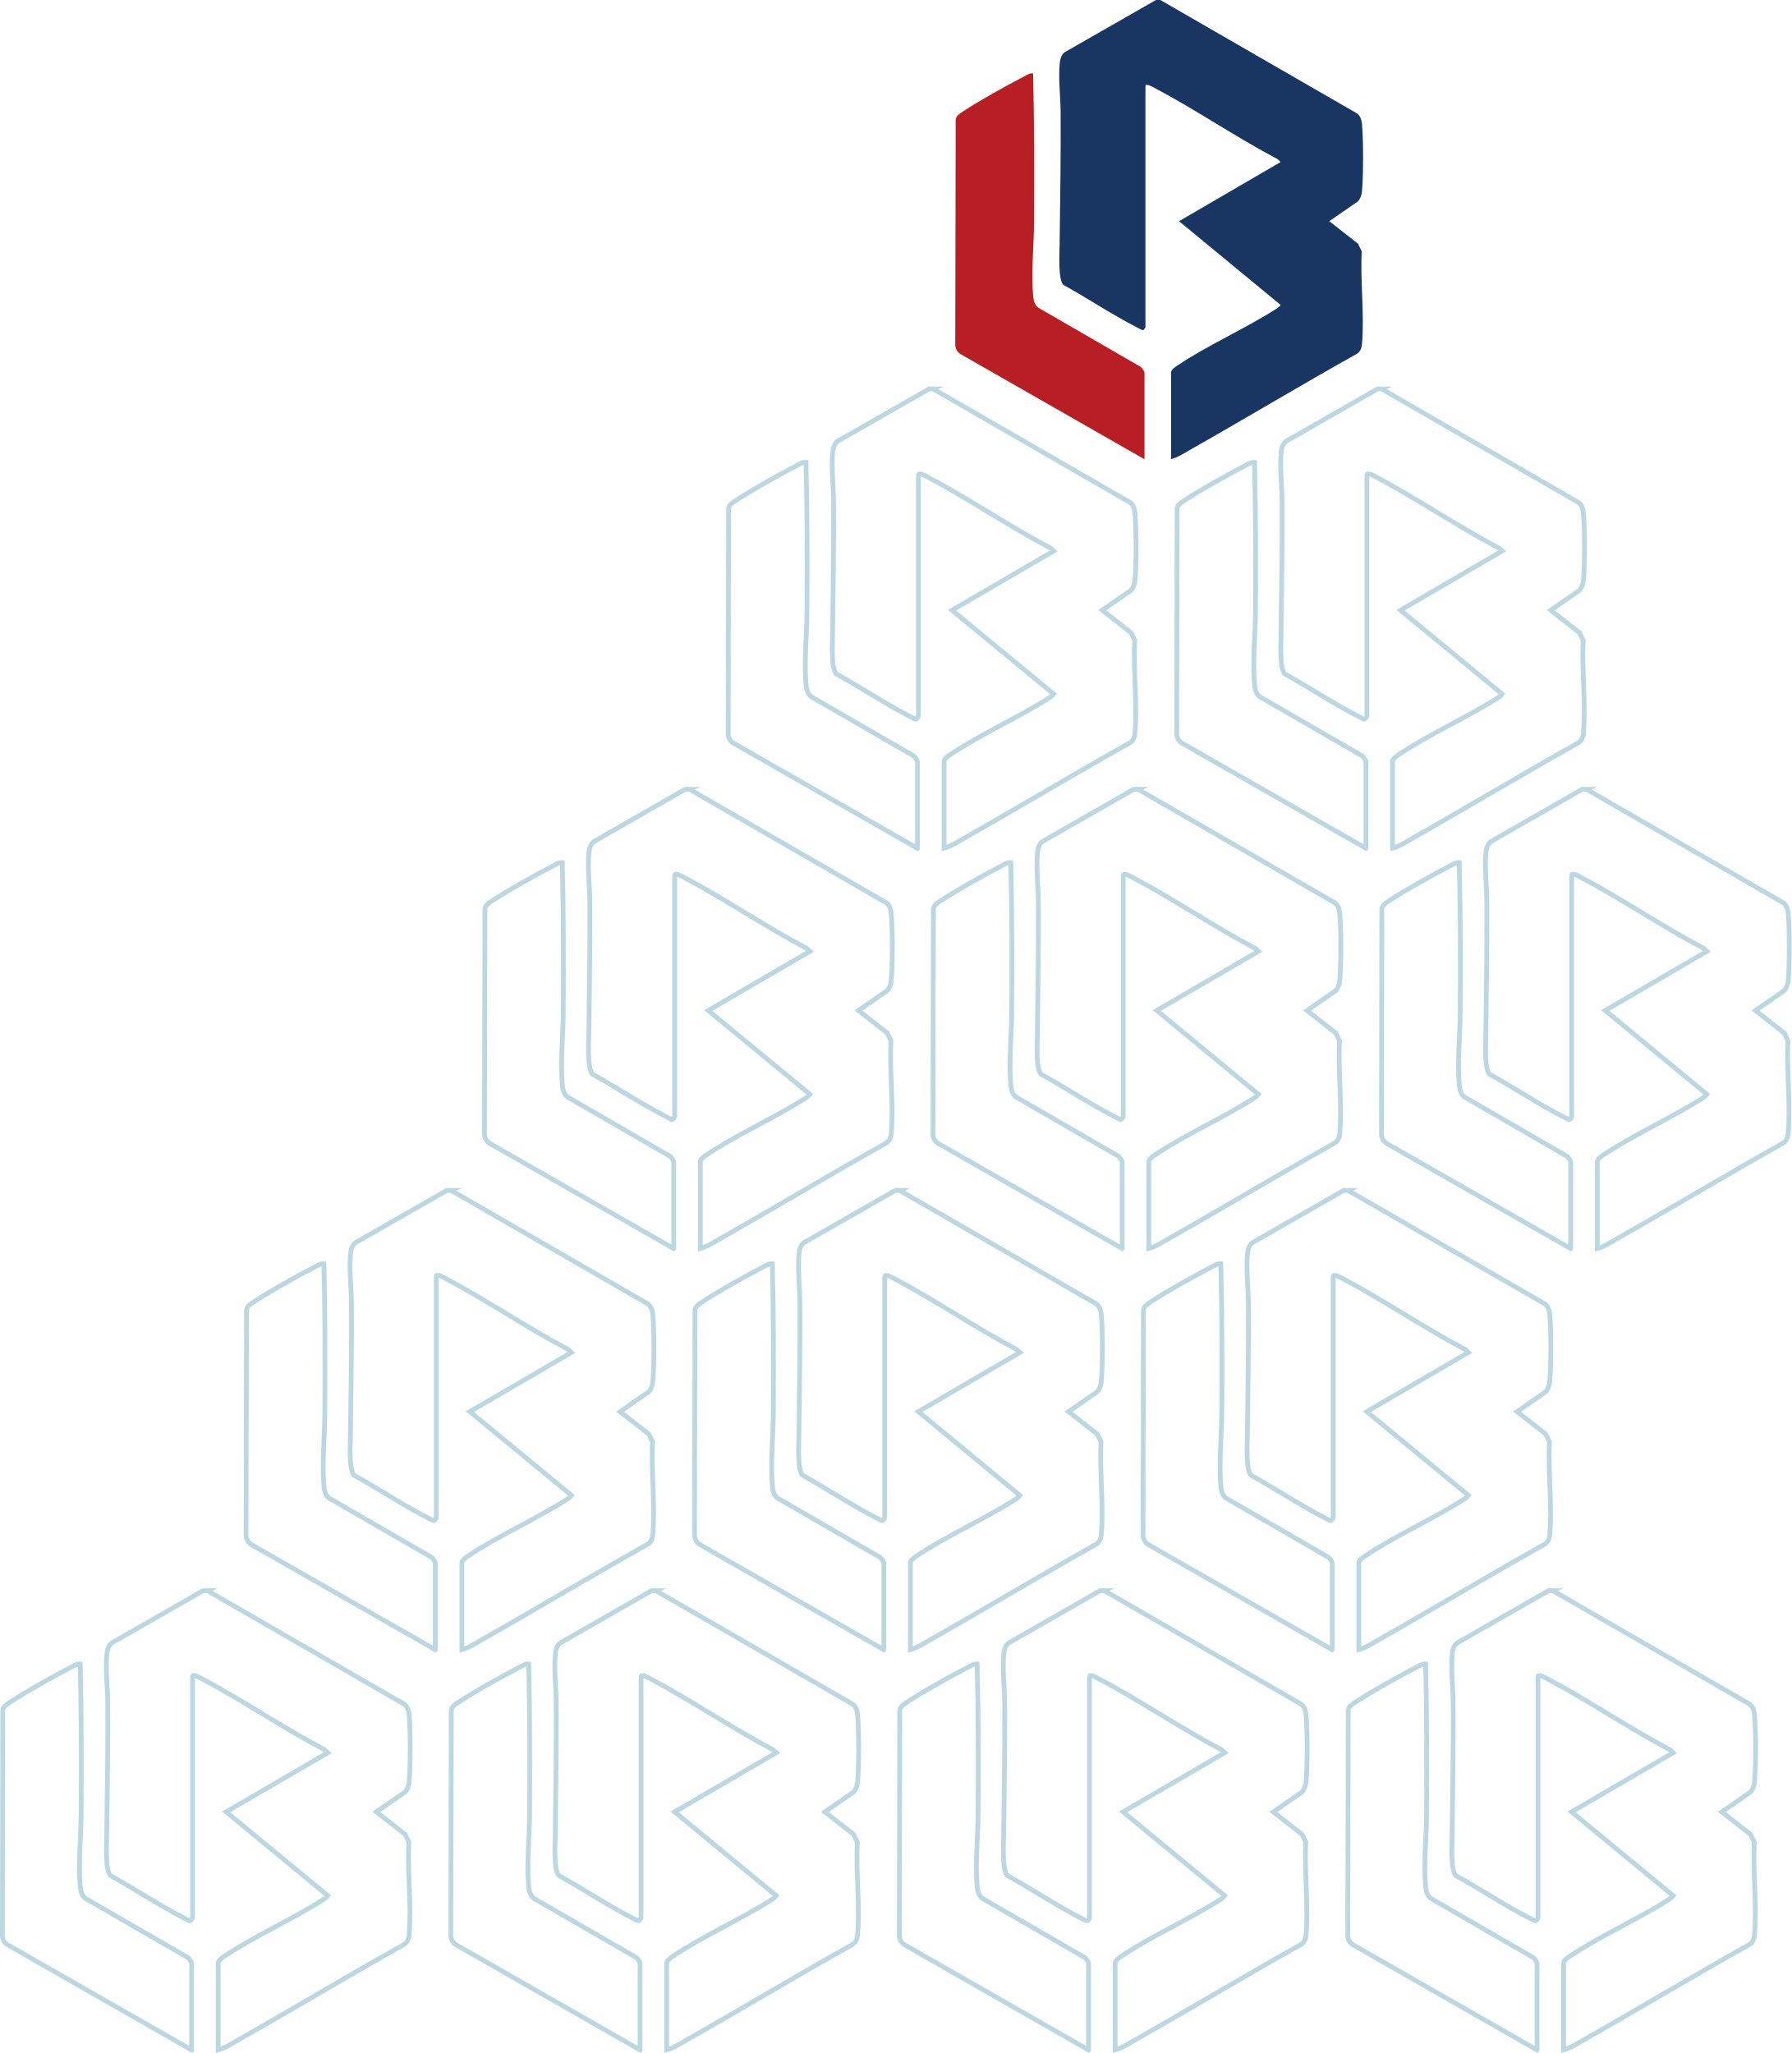
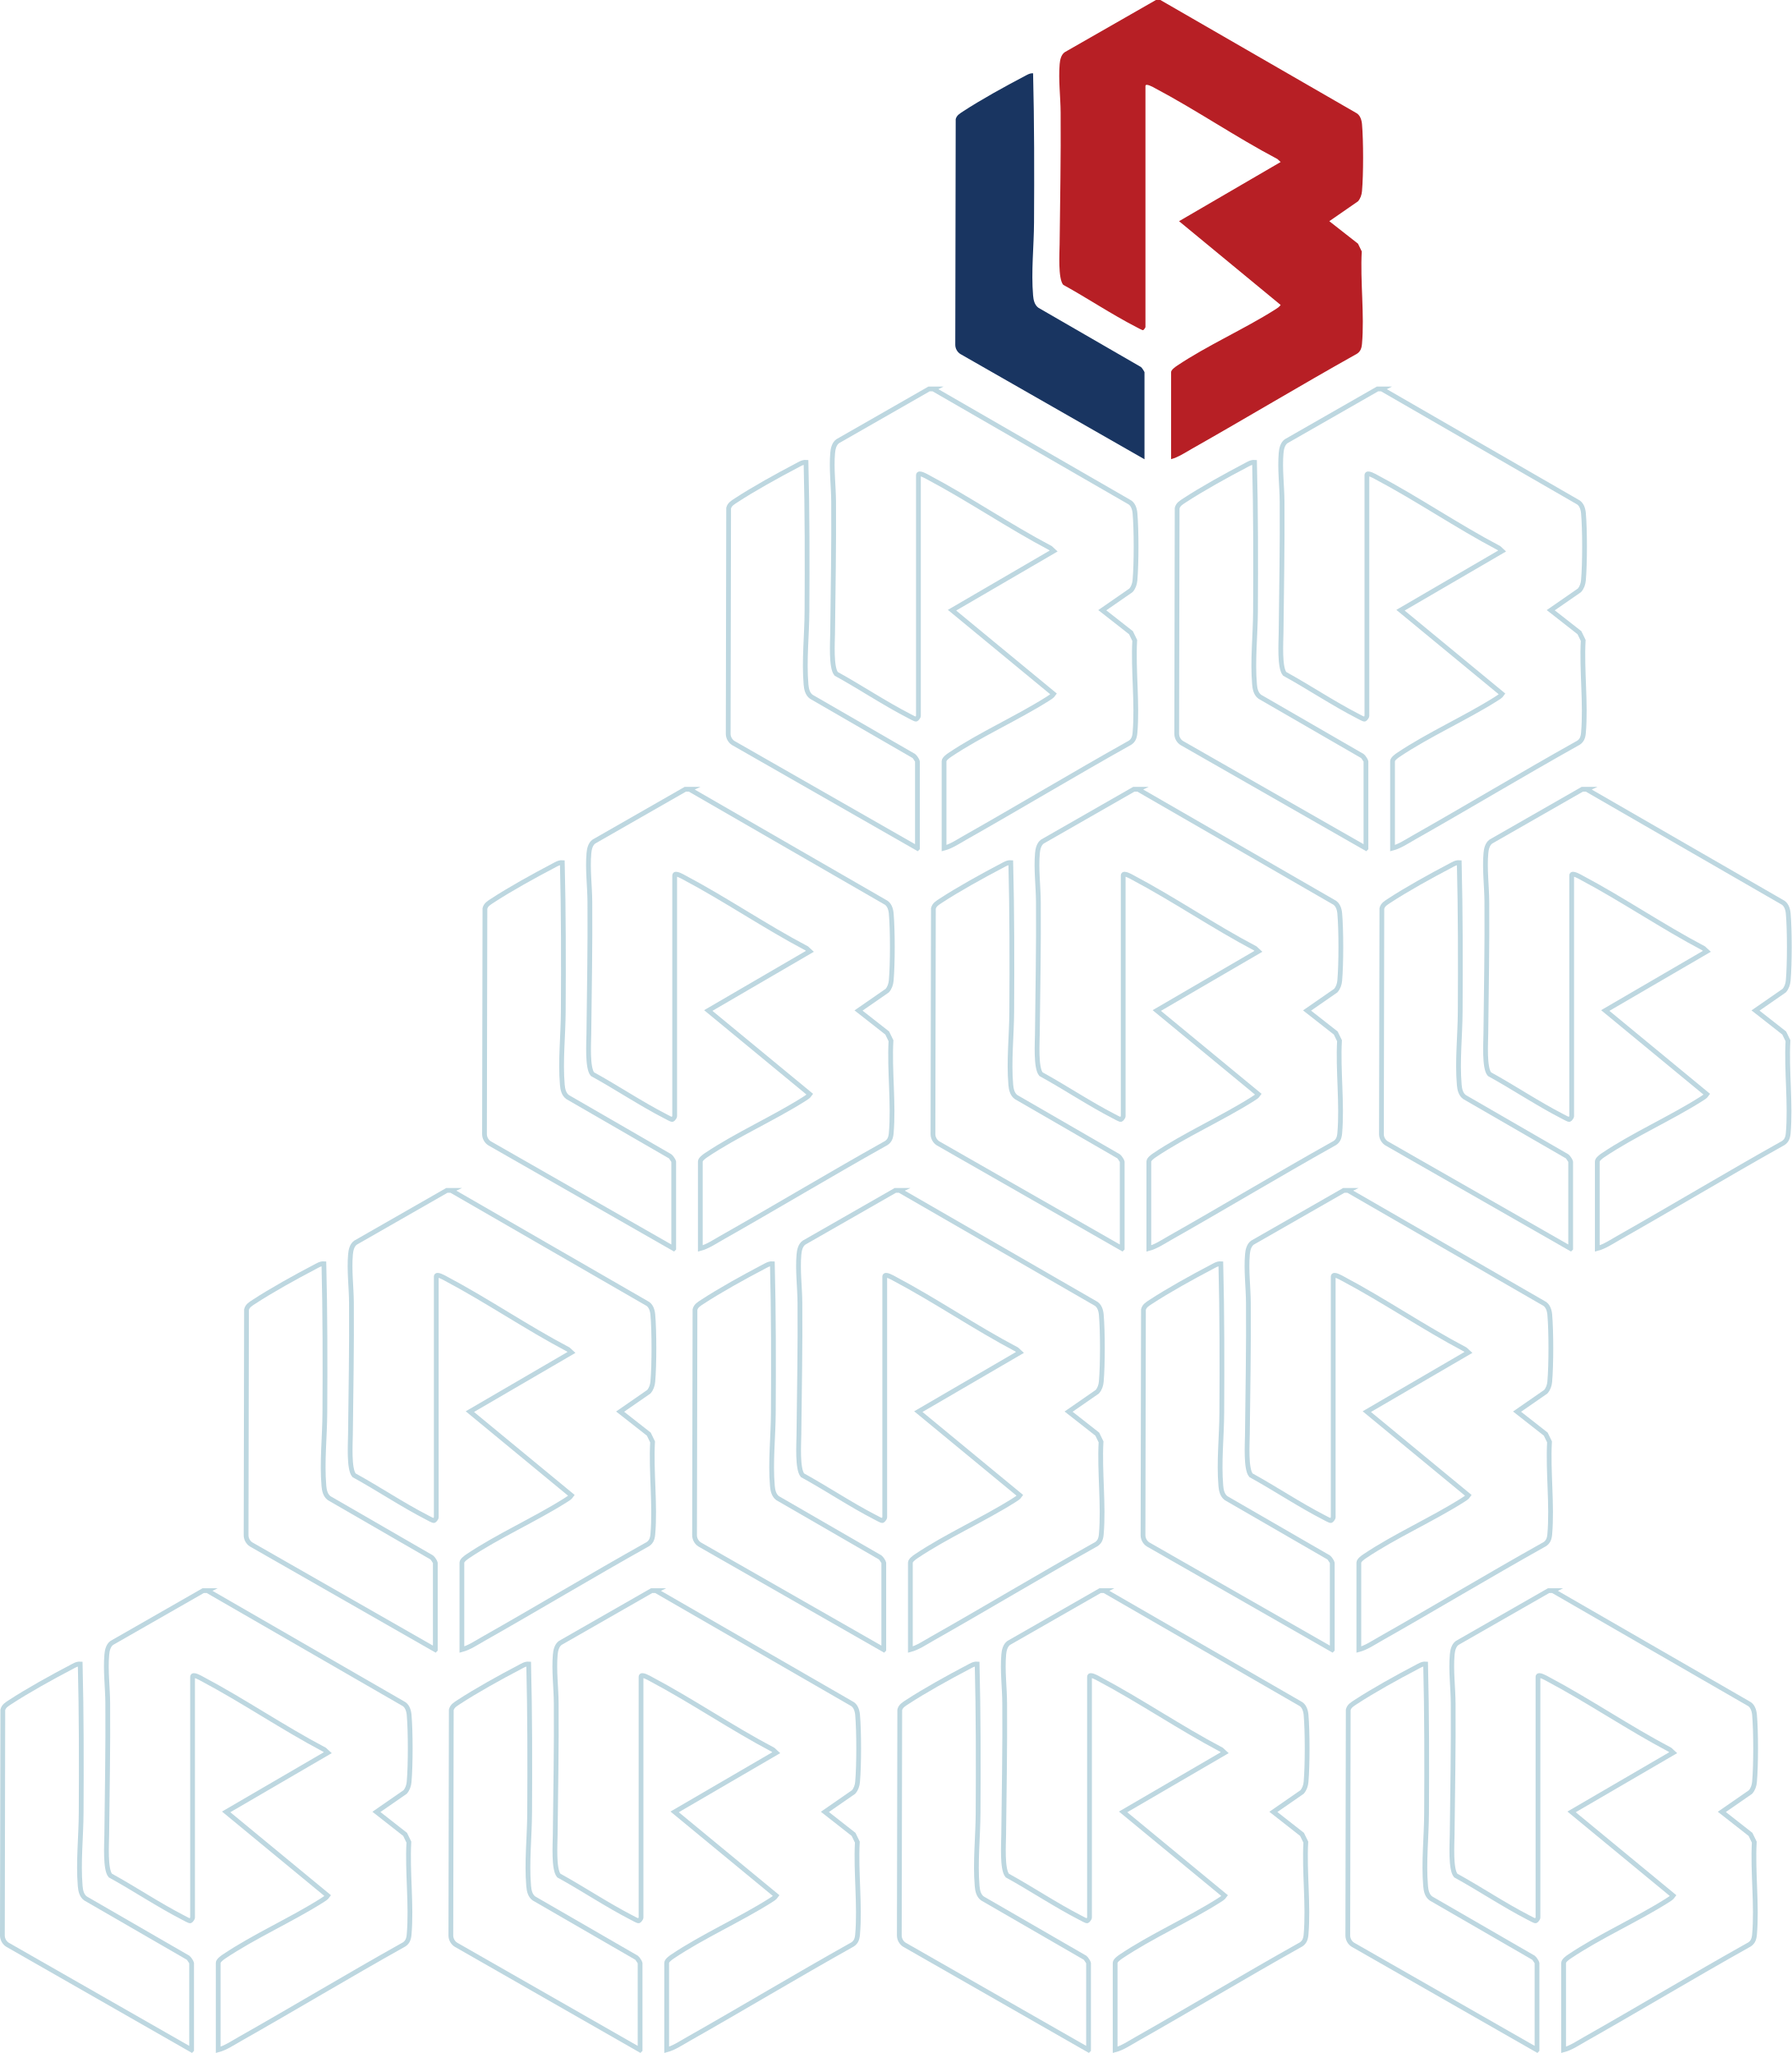
<svg xmlns="http://www.w3.org/2000/svg" id="Layer_1" viewBox="0 0 375.97 430.85">
  <defs>
-     <style>.cls-1{fill:#193561;}.cls-2{fill:none;stroke:#bdd7e0;stroke-miterlimit:10;}.cls-3{fill:#b71f25;}</style>
+     <style>.cls-1{fill:#b71f25;}.cls-2{fill:none;stroke:#bdd7e0;stroke-miterlimit:10;}.cls-3{fill:#193561;}</style>
  </defs>
  <path class="cls-2" d="M43.54,333.83l40.98,23.64c.91.42,1.24,1.46,1.33,2.39.31,3.53.31,10.58,0,14.1-.07.77-.32,1.53-.84,2.12l-6.02,4.17,6.02,4.72.79,1.62c-.34,6.25.59,13.26.05,19.42-.1,1.09-.42,1.79-1.43,2.27-11.49,6.44-22.78,13.23-34.24,19.72-1.39.79-2.87,1.79-4.39,2.19v-18.25c0-.48.86-1.1,1.24-1.35,6.33-4.25,14.01-7.64,20.52-11.75.44-.28.92-.55,1.23-1.01l-21.32-17.58,21.32-12.42-.67-.62c-8.75-4.61-16.99-10.27-25.72-14.89-.22-.12-1.98-1.15-1.98-.43v50.6c0,.07-.35.6-.49.63-.17.04-1.23-.55-1.5-.69-5.18-2.67-10.17-6.02-15.27-8.83-1.11-1.32-.77-6.63-.75-8.53.1-9.18.28-18.41.21-27.62-.02-3.33-.49-6.84-.2-10.19.07-.86.3-1.93,1.05-2.47l19.17-10.97h.93Z" />
  <path class="cls-2" d="M40.2,430.21L1.56,408.12c-.63-.4-1.05-1.14-1.06-1.9l.09-47.38c.2-.82.88-1.19,1.53-1.62,3.62-2.38,8.86-5.28,12.73-7.3.62-.32,1.25-.76,1.98-.71.26,10.38.26,20.83.2,31.24-.02,5.02-.63,10.36-.2,15.38.08.95.3,2,1.12,2.59l21.51,12.43c.2.12.75,1,.75,1.1v18.25h0Z" />
  <path class="cls-2" d="M137.65,333.83l40.98,23.64c.91.42,1.24,1.46,1.33,2.39.31,3.53.31,10.58,0,14.1-.07.77-.32,1.53-.84,2.12l-6.02,4.17,6.02,4.72.79,1.62c-.34,6.25.59,13.26.05,19.42-.1,1.09-.42,1.79-1.43,2.27-11.49,6.44-22.78,13.23-34.24,19.72-1.39.79-2.87,1.79-4.39,2.19v-18.25c0-.48.86-1.1,1.24-1.35,6.33-4.25,14.01-7.64,20.52-11.75.44-.28.92-.55,1.23-1.01l-21.32-17.58,21.32-12.42-.67-.62c-8.75-4.61-16.99-10.27-25.72-14.89-.22-.12-1.98-1.15-1.98-.43v50.6c0,.07-.35.6-.49.63-.17.04-1.23-.55-1.5-.69-5.18-2.67-10.17-6.02-15.27-8.83-1.11-1.32-.77-6.63-.75-8.53.1-9.18.28-18.41.21-27.62-.02-3.33-.49-6.84-.2-10.19.07-.86.3-1.93,1.05-2.47l19.17-10.97h.93Z" />
  <path class="cls-2" d="M134.31,430.21l-38.64-22.09c-.63-.4-1.05-1.14-1.06-1.9l.09-47.38c.2-.82.88-1.19,1.53-1.62,3.62-2.38,8.86-5.28,12.73-7.3.62-.32,1.25-.76,1.98-.71.26,10.38.26,20.83.2,31.24-.02,5.02-.63,10.36-.2,15.38.08.95.3,2,1.12,2.59l21.51,12.43c.2.12.75,1,.75,1.1v18.25h0Z" />
  <path class="cls-2" d="M325.87,333.83l40.98,23.64c.91.42,1.24,1.46,1.33,2.39.31,3.53.31,10.58,0,14.1-.07.77-.32,1.53-.84,2.12l-6.02,4.17,6.02,4.72.79,1.62c-.34,6.25.59,13.26.05,19.42-.1,1.09-.42,1.79-1.43,2.27-11.49,6.44-22.78,13.23-34.24,19.72-1.39.79-2.87,1.79-4.39,2.19v-18.25c0-.48.86-1.1,1.24-1.35,6.33-4.25,14.01-7.64,20.52-11.75.44-.28.92-.55,1.23-1.01l-21.32-17.58,21.32-12.42-.67-.62c-8.75-4.61-16.99-10.27-25.72-14.89-.22-.12-1.98-1.15-1.98-.43v50.6c0,.07-.35.6-.49.63-.17.04-1.23-.55-1.5-.69-5.18-2.67-10.17-6.02-15.27-8.83-1.11-1.32-.77-6.63-.75-8.53.1-9.18.28-18.41.21-27.62-.02-3.33-.49-6.84-.2-10.19.07-.86.3-1.93,1.05-2.47l19.17-10.97h.93Z" />
  <path class="cls-2" d="M322.53,430.21l-38.64-22.09c-.63-.4-1.05-1.14-1.06-1.9l.09-47.38c.2-.82.88-1.19,1.53-1.62,3.62-2.38,8.86-5.28,12.73-7.3.62-.32,1.25-.76,1.98-.71.26,10.38.26,20.83.2,31.24-.02,5.02-.63,10.36-.2,15.38.08.95.3,2,1.12,2.59l21.51,12.43c.2.12.75,1,.75,1.1v18.25h0Z" />
  <path class="cls-2" d="M231.76,333.83l40.98,23.64c.91.42,1.24,1.46,1.33,2.39.31,3.53.31,10.58,0,14.1-.07.77-.32,1.53-.84,2.12l-6.02,4.17,6.02,4.72.79,1.62c-.34,6.25.59,13.26.05,19.42-.1,1.09-.42,1.79-1.43,2.27-11.49,6.44-22.78,13.23-34.24,19.72-1.39.79-2.87,1.79-4.39,2.19v-18.25c0-.48.86-1.1,1.24-1.35,6.33-4.25,14.01-7.64,20.52-11.75.44-.28.92-.55,1.23-1.01l-21.32-17.58,21.32-12.42-.67-.62c-8.75-4.61-16.99-10.27-25.72-14.89-.22-.12-1.98-1.15-1.98-.43v50.6c0,.07-.35.6-.49.63-.17.04-1.23-.55-1.5-.69-5.18-2.67-10.17-6.02-15.27-8.83-1.11-1.32-.77-6.63-.75-8.53.1-9.18.28-18.41.21-27.62-.02-3.33-.49-6.84-.2-10.19.07-.86.3-1.93,1.05-2.47l19.17-10.97h.93Z" />
  <path class="cls-2" d="M228.42,430.21l-38.64-22.09c-.63-.4-1.05-1.14-1.06-1.9l.09-47.38c.2-.82.88-1.19,1.53-1.62,3.62-2.38,8.86-5.28,12.73-7.3.62-.32,1.25-.76,1.98-.71.26,10.38.26,20.83.2,31.24-.02,5.02-.63,10.36-.2,15.38.08.95.3,2,1.12,2.59l21.51,12.43c.2.12.75,1,.75,1.1v18.25h0Z" />
  <path class="cls-2" d="M94.68,249.83l40.98,23.64c.91.42,1.24,1.46,1.33,2.39.31,3.53.31,10.58,0,14.1-.07.77-.32,1.53-.84,2.12l-6.02,4.17,6.02,4.72.79,1.62c-.34,6.25.59,13.26.05,19.42-.1,1.09-.42,1.79-1.43,2.27-11.49,6.44-22.78,13.23-34.24,19.72-1.39.79-2.87,1.79-4.39,2.19v-18.25c0-.48.86-1.1,1.24-1.35,6.33-4.25,14.01-7.64,20.52-11.75.44-.28.92-.55,1.23-1.01l-21.32-17.58,21.32-12.42-.67-.62c-8.75-4.61-16.99-10.27-25.72-14.89-.22-.12-1.98-1.15-1.98-.43v50.6c0,.07-.35.6-.49.63-.17.04-1.23-.55-1.5-.69-5.18-2.67-10.17-6.02-15.27-8.83-1.11-1.32-.77-6.63-.75-8.53.1-9.18.28-18.41.21-27.62-.02-3.33-.49-6.84-.2-10.19.07-.86.3-1.93,1.05-2.47l19.17-10.97h.93Z" />
  <path class="cls-2" d="M91.34,346.21l-38.64-22.09c-.63-.4-1.05-1.14-1.06-1.9l.09-47.38c.2-.82.88-1.19,1.53-1.62,3.62-2.38,8.86-5.28,12.73-7.3.62-.32,1.25-.76,1.98-.71.26,10.38.26,20.83.2,31.24-.02,5.02-.63,10.36-.2,15.38.08.95.3,2,1.12,2.59l21.51,12.43c.2.12.75,1,.75,1.1v18.25h0Z" />
  <path class="cls-2" d="M188.79,249.83l40.98,23.64c.91.42,1.24,1.46,1.33,2.39.31,3.53.31,10.58,0,14.1-.07.77-.32,1.53-.84,2.12l-6.02,4.17,6.02,4.72.79,1.62c-.34,6.25.59,13.26.05,19.42-.1,1.09-.42,1.79-1.43,2.27-11.49,6.44-22.78,13.23-34.24,19.72-1.39.79-2.87,1.79-4.39,2.19v-18.25c0-.48.86-1.1,1.24-1.35,6.33-4.25,14.01-7.64,20.52-11.75.44-.28.92-.55,1.23-1.01l-21.32-17.58,21.32-12.42-.67-.62c-8.75-4.61-16.99-10.27-25.72-14.89-.22-.12-1.98-1.15-1.98-.43v50.6c0,.07-.35.6-.49.63-.17.04-1.23-.55-1.5-.69-5.18-2.67-10.17-6.02-15.27-8.83-1.11-1.32-.77-6.63-.75-8.53.1-9.18.28-18.41.21-27.62-.02-3.33-.49-6.84-.2-10.19.07-.86.3-1.93,1.05-2.47l19.17-10.97h.93Z" />
  <path class="cls-2" d="M185.45,346.21l-38.64-22.09c-.63-.4-1.05-1.14-1.06-1.9l.09-47.38c.2-.82.88-1.19,1.53-1.62,3.62-2.38,8.86-5.28,12.73-7.3.62-.32,1.25-.76,1.98-.71.26,10.38.26,20.83.2,31.24-.02,5.02-.63,10.36-.2,15.38.08.95.3,2,1.12,2.59l21.51,12.43c.2.12.75,1,.75,1.1v18.25h0Z" />
  <path class="cls-2" d="M282.9,249.83l40.98,23.64c.91.42,1.24,1.46,1.33,2.39.31,3.53.31,10.58,0,14.1-.07.77-.32,1.53-.84,2.12l-6.02,4.17,6.02,4.72.79,1.62c-.34,6.25.59,13.26.05,19.42-.1,1.09-.42,1.79-1.43,2.27-11.49,6.44-22.78,13.23-34.24,19.72-1.39.79-2.87,1.79-4.39,2.19v-18.25c0-.48.86-1.1,1.24-1.35,6.33-4.25,14.01-7.64,20.52-11.75.44-.28.92-.55,1.23-1.01l-21.32-17.58,21.32-12.42-.67-.62c-8.75-4.61-16.99-10.27-25.72-14.89-.22-.12-1.98-1.15-1.98-.43v50.6c0,.07-.35.6-.49.63-.17.04-1.23-.55-1.5-.69-5.18-2.67-10.17-6.02-15.27-8.83-1.11-1.32-.77-6.63-.75-8.53.1-9.18.28-18.41.21-27.62-.02-3.33-.49-6.84-.2-10.19.07-.86.3-1.93,1.05-2.47l19.17-10.97h.93Z" />
  <path class="cls-2" d="M279.56,346.21l-38.64-22.09c-.63-.4-1.05-1.14-1.06-1.9l.09-47.38c.2-.82.88-1.19,1.53-1.62,3.62-2.38,8.86-5.28,12.73-7.3.62-.32,1.25-.76,1.98-.71.26,10.38.26,20.83.2,31.24-.02,5.02-.63,10.36-.2,15.38.08.95.3,2,1.12,2.59l21.51,12.43c.2.12.75,1,.75,1.1v18.25h0Z" />
  <path class="cls-2" d="M144.71,165.65l40.98,23.64c.91.42,1.24,1.46,1.33,2.39.31,3.53.31,10.58,0,14.1-.07.77-.32,1.53-.84,2.12l-6.02,4.17,6.02,4.72.79,1.62c-.34,6.25.59,13.26.05,19.42-.1,1.09-.42,1.79-1.43,2.27-11.49,6.44-22.78,13.23-34.24,19.72-1.39.79-2.87,1.79-4.39,2.19v-18.25c0-.48.86-1.1,1.24-1.35,6.33-4.25,14.01-7.64,20.52-11.75.44-.28.92-.55,1.23-1.01l-21.32-17.58,21.32-12.42-.67-.62c-8.75-4.61-16.99-10.27-25.72-14.89-.22-.12-1.98-1.15-1.98-.43v50.6c0,.07-.35.6-.49.63-.17.04-1.23-.55-1.5-.69-5.18-2.67-10.17-6.02-15.27-8.83-1.11-1.32-.77-6.63-.75-8.53.1-9.18.28-18.41.21-27.62-.02-3.33-.49-6.84-.2-10.19.07-.86.3-1.93,1.05-2.47l19.17-10.97h.93Z" />
  <path class="cls-2" d="M141.37,262.03l-38.64-22.09c-.63-.4-1.05-1.14-1.06-1.9l.09-47.38c.2-.82.88-1.19,1.53-1.62,3.62-2.38,8.86-5.28,12.73-7.3.62-.32,1.25-.76,1.98-.71.26,10.38.26,20.83.2,31.24-.02,5.02-.63,10.36-.2,15.38.08.95.3,2,1.12,2.59l21.51,12.43c.2.12.75,1,.75,1.1v18.25h0Z" />
  <path class="cls-2" d="M332.94,165.65l40.98,23.64c.91.42,1.24,1.46,1.33,2.39.31,3.53.31,10.58,0,14.1-.07.77-.32,1.53-.84,2.12l-6.02,4.17,6.02,4.72.79,1.62c-.34,6.25.59,13.26.05,19.42-.1,1.09-.42,1.79-1.43,2.27-11.49,6.44-22.78,13.23-34.24,19.72-1.39.79-2.87,1.79-4.39,2.19v-18.25c0-.48.86-1.1,1.24-1.35,6.33-4.25,14.01-7.64,20.52-11.75.44-.28.92-.55,1.23-1.01l-21.32-17.58,21.32-12.42-.67-.62c-8.75-4.61-16.99-10.27-25.72-14.89-.22-.12-1.98-1.15-1.98-.43v50.6c0,.07-.35.6-.49.63-.17.04-1.23-.55-1.5-.69-5.18-2.67-10.17-6.02-15.27-8.83-1.11-1.32-.77-6.63-.75-8.53.1-9.18.28-18.41.21-27.62-.02-3.33-.49-6.84-.2-10.19.07-.86.3-1.93,1.05-2.47l19.17-10.97h.93Z" />
  <path class="cls-2" d="M329.59,262.03l-38.64-22.09c-.63-.4-1.05-1.14-1.06-1.9l.09-47.38c.2-.82.88-1.19,1.53-1.62,3.62-2.38,8.86-5.28,12.73-7.3.62-.32,1.25-.76,1.98-.71.26,10.38.26,20.83.2,31.24-.02,5.02-.63,10.36-.2,15.38.08.95.3,2,1.12,2.59l21.51,12.43c.2.12.75,1,.75,1.1v18.25h0Z" />
  <path class="cls-2" d="M238.83,165.65l40.98,23.64c.91.42,1.24,1.46,1.33,2.39.31,3.53.31,10.58,0,14.1-.07.77-.32,1.53-.84,2.12l-6.02,4.17,6.02,4.72.79,1.62c-.34,6.25.59,13.26.05,19.42-.1,1.09-.42,1.79-1.43,2.27-11.49,6.44-22.78,13.23-34.24,19.72-1.39.79-2.87,1.79-4.39,2.19v-18.25c0-.48.86-1.1,1.24-1.35,6.33-4.25,14.01-7.64,20.52-11.75.44-.28.92-.55,1.23-1.01l-21.32-17.58,21.32-12.42-.67-.62c-8.75-4.61-16.99-10.27-25.72-14.89-.22-.12-1.98-1.15-1.98-.43v50.6c0,.07-.35.6-.49.63-.17.04-1.23-.55-1.5-.69-5.18-2.67-10.17-6.02-15.27-8.83-1.11-1.32-.77-6.63-.75-8.53.1-9.18.28-18.41.21-27.62-.02-3.33-.49-6.84-.2-10.19.07-.86.3-1.93,1.05-2.47l19.17-10.97h.93Z" />
  <path class="cls-2" d="M235.48,262.03l-38.64-22.09c-.63-.4-1.05-1.14-1.06-1.9l.09-47.38c.2-.82.88-1.19,1.53-1.62,3.62-2.38,8.86-5.28,12.73-7.3.62-.32,1.25-.76,1.98-.71.26,10.38.26,20.83.2,31.24-.02,5.02-.63,10.36-.2,15.38.08.95.3,2,1.12,2.59l21.51,12.43c.2.12.75,1,.75,1.1v18.25h0Z" />
  <path class="cls-2" d="M195.86,81.64l40.98,23.64c.91.42,1.24,1.46,1.33,2.39.31,3.53.31,10.58,0,14.1-.07.77-.32,1.53-.84,2.12l-6.02,4.17,6.02,4.72.79,1.62c-.34,6.25.59,13.26.05,19.42-.1,1.09-.42,1.79-1.43,2.27-11.49,6.44-22.78,13.23-34.24,19.72-1.39.79-2.87,1.79-4.39,2.19v-18.25c0-.48.86-1.1,1.24-1.35,6.33-4.25,14.01-7.64,20.52-11.75.44-.28.92-.55,1.23-1.01l-21.32-17.58,21.32-12.42-.67-.62c-8.75-4.61-16.99-10.27-25.72-14.89-.22-.12-1.98-1.15-1.98-.43v50.6c0,.07-.35.6-.49.63-.17.04-1.23-.55-1.5-.69-5.18-2.67-10.17-6.02-15.27-8.83-1.11-1.32-.77-6.63-.75-8.53.1-9.18.28-18.41.21-27.62-.02-3.33-.49-6.84-.2-10.19.07-.86.3-1.93,1.05-2.47l19.17-10.97h.93Z" />
  <path class="cls-2" d="M192.51,178.02l-38.64-22.09c-.63-.4-1.05-1.14-1.06-1.9l.09-47.38c.2-.82.88-1.19,1.53-1.62,3.62-2.38,8.86-5.28,12.73-7.3.62-.32,1.25-.76,1.98-.71.26,10.38.26,20.83.2,31.24-.02,5.02-.63,10.36-.2,15.38.08.95.3,2,1.12,2.59l21.51,12.43c.2.12.75,1,.75,1.1v18.25h0Z" />
  <path class="cls-2" d="M289.97,81.64l40.98,23.64c.91.42,1.24,1.46,1.33,2.39.31,3.53.31,10.58,0,14.1-.07.77-.32,1.53-.84,2.12l-6.02,4.17,6.02,4.72.79,1.62c-.34,6.25.59,13.26.05,19.42-.1,1.09-.42,1.79-1.43,2.27-11.49,6.44-22.78,13.23-34.24,19.72-1.39.79-2.87,1.79-4.39,2.19v-18.25c0-.48.86-1.1,1.24-1.35,6.33-4.25,14.01-7.64,20.52-11.75.44-.28.92-.55,1.23-1.01l-21.32-17.58,21.32-12.42-.67-.62c-8.75-4.61-16.99-10.27-25.72-14.89-.22-.12-1.98-1.15-1.98-.43v50.6c0,.07-.35.6-.49.63-.17.04-1.23-.55-1.5-.69-5.18-2.67-10.17-6.02-15.27-8.83-1.11-1.32-.77-6.63-.75-8.53.1-9.18.28-18.41.21-27.62-.02-3.33-.49-6.84-.2-10.19.07-.86.3-1.93,1.05-2.47l19.17-10.97h.93Z" />
  <path class="cls-2" d="M286.63,178.02l-38.64-22.09c-.63-.4-1.05-1.14-1.06-1.9l.09-47.38c.2-.82.88-1.19,1.53-1.62,3.62-2.38,8.86-5.28,12.73-7.3.62-.32,1.25-.76,1.98-.71.26,10.38.26,20.83.2,31.24-.02,5.02-.63,10.36-.2,15.38.08.95.3,2,1.12,2.59l21.51,12.43c.2.12.75,1,.75,1.1v18.25h0Z" />
  <path class="cls-1" d="M243.5,0l40.98,23.64c.91.42,1.24,1.46,1.33,2.39.31,3.53.31,10.58,0,14.1-.07.77-.32,1.53-.84,2.12l-6.02,4.17,6.02,4.72.79,1.62c-.34,6.25.59,13.26.05,19.42-.1,1.09-.42,1.79-1.43,2.27-11.49,6.44-22.78,13.23-34.24,19.72-1.39.79-2.87,1.79-4.39,2.19v-18.25c0-.48.86-1.1,1.24-1.35,6.33-4.25,14.01-7.64,20.52-11.75.44-.28.92-.55,1.23-1.01l-21.32-17.58,21.32-12.42-.67-.62c-8.75-4.61-16.99-10.27-25.72-14.89-.22-.12-1.98-1.15-1.98-.43v50.6c0,.07-.35.6-.49.63-.17.04-1.23-.55-1.5-.69-5.18-2.67-10.17-6.02-15.27-8.83-1.11-1.32-.77-6.63-.75-8.53.1-9.18.28-18.41.21-27.62-.02-3.33-.49-6.84-.2-10.19.07-.86.3-1.93,1.05-2.47L242.57,0h.93Z" />
  <path class="cls-3" d="M240.16,96.38l-38.64-22.09c-.63-.4-1.05-1.14-1.06-1.9l.09-47.38c.2-.82.88-1.19,1.53-1.62,3.62-2.38,8.86-5.28,12.73-7.3.62-.32,1.25-.76,1.98-.71.26,10.38.26,20.83.2,31.24-.02,5.02-.63,10.36-.2,15.38.08.95.3,2,1.12,2.59l21.51,12.43c.2.12.75,1,.75,1.1v18.25h0Z" />
</svg>
